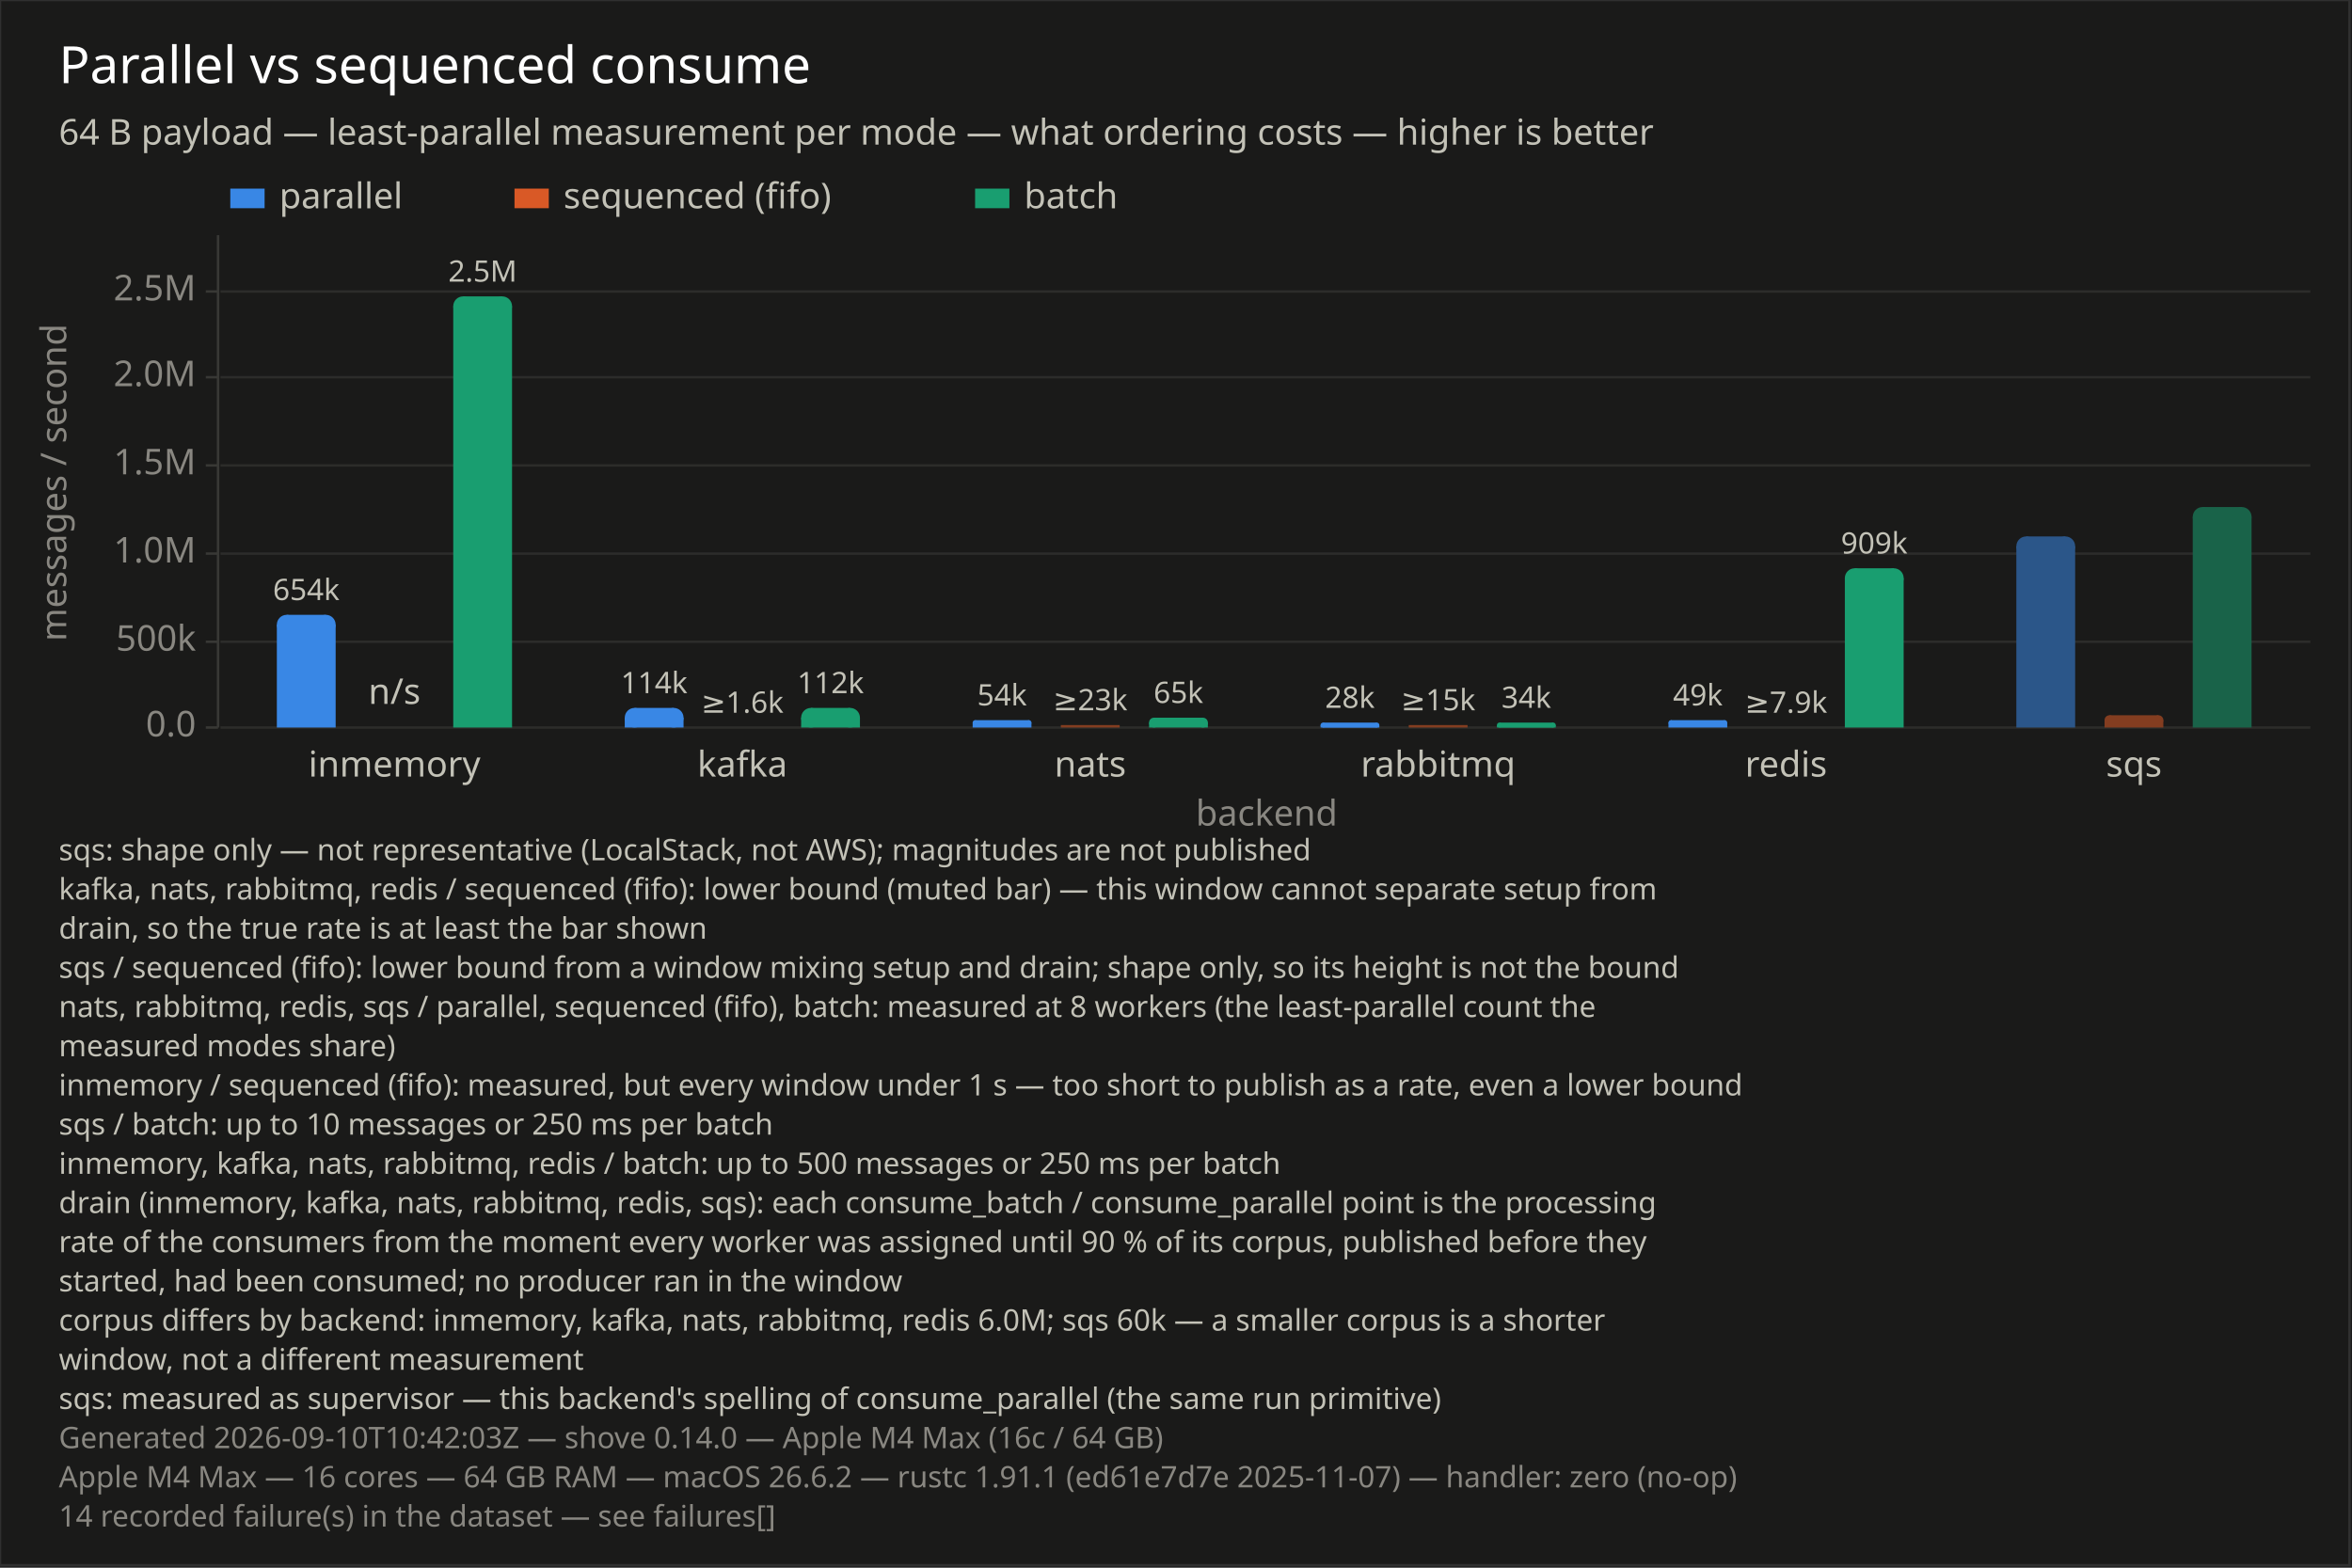
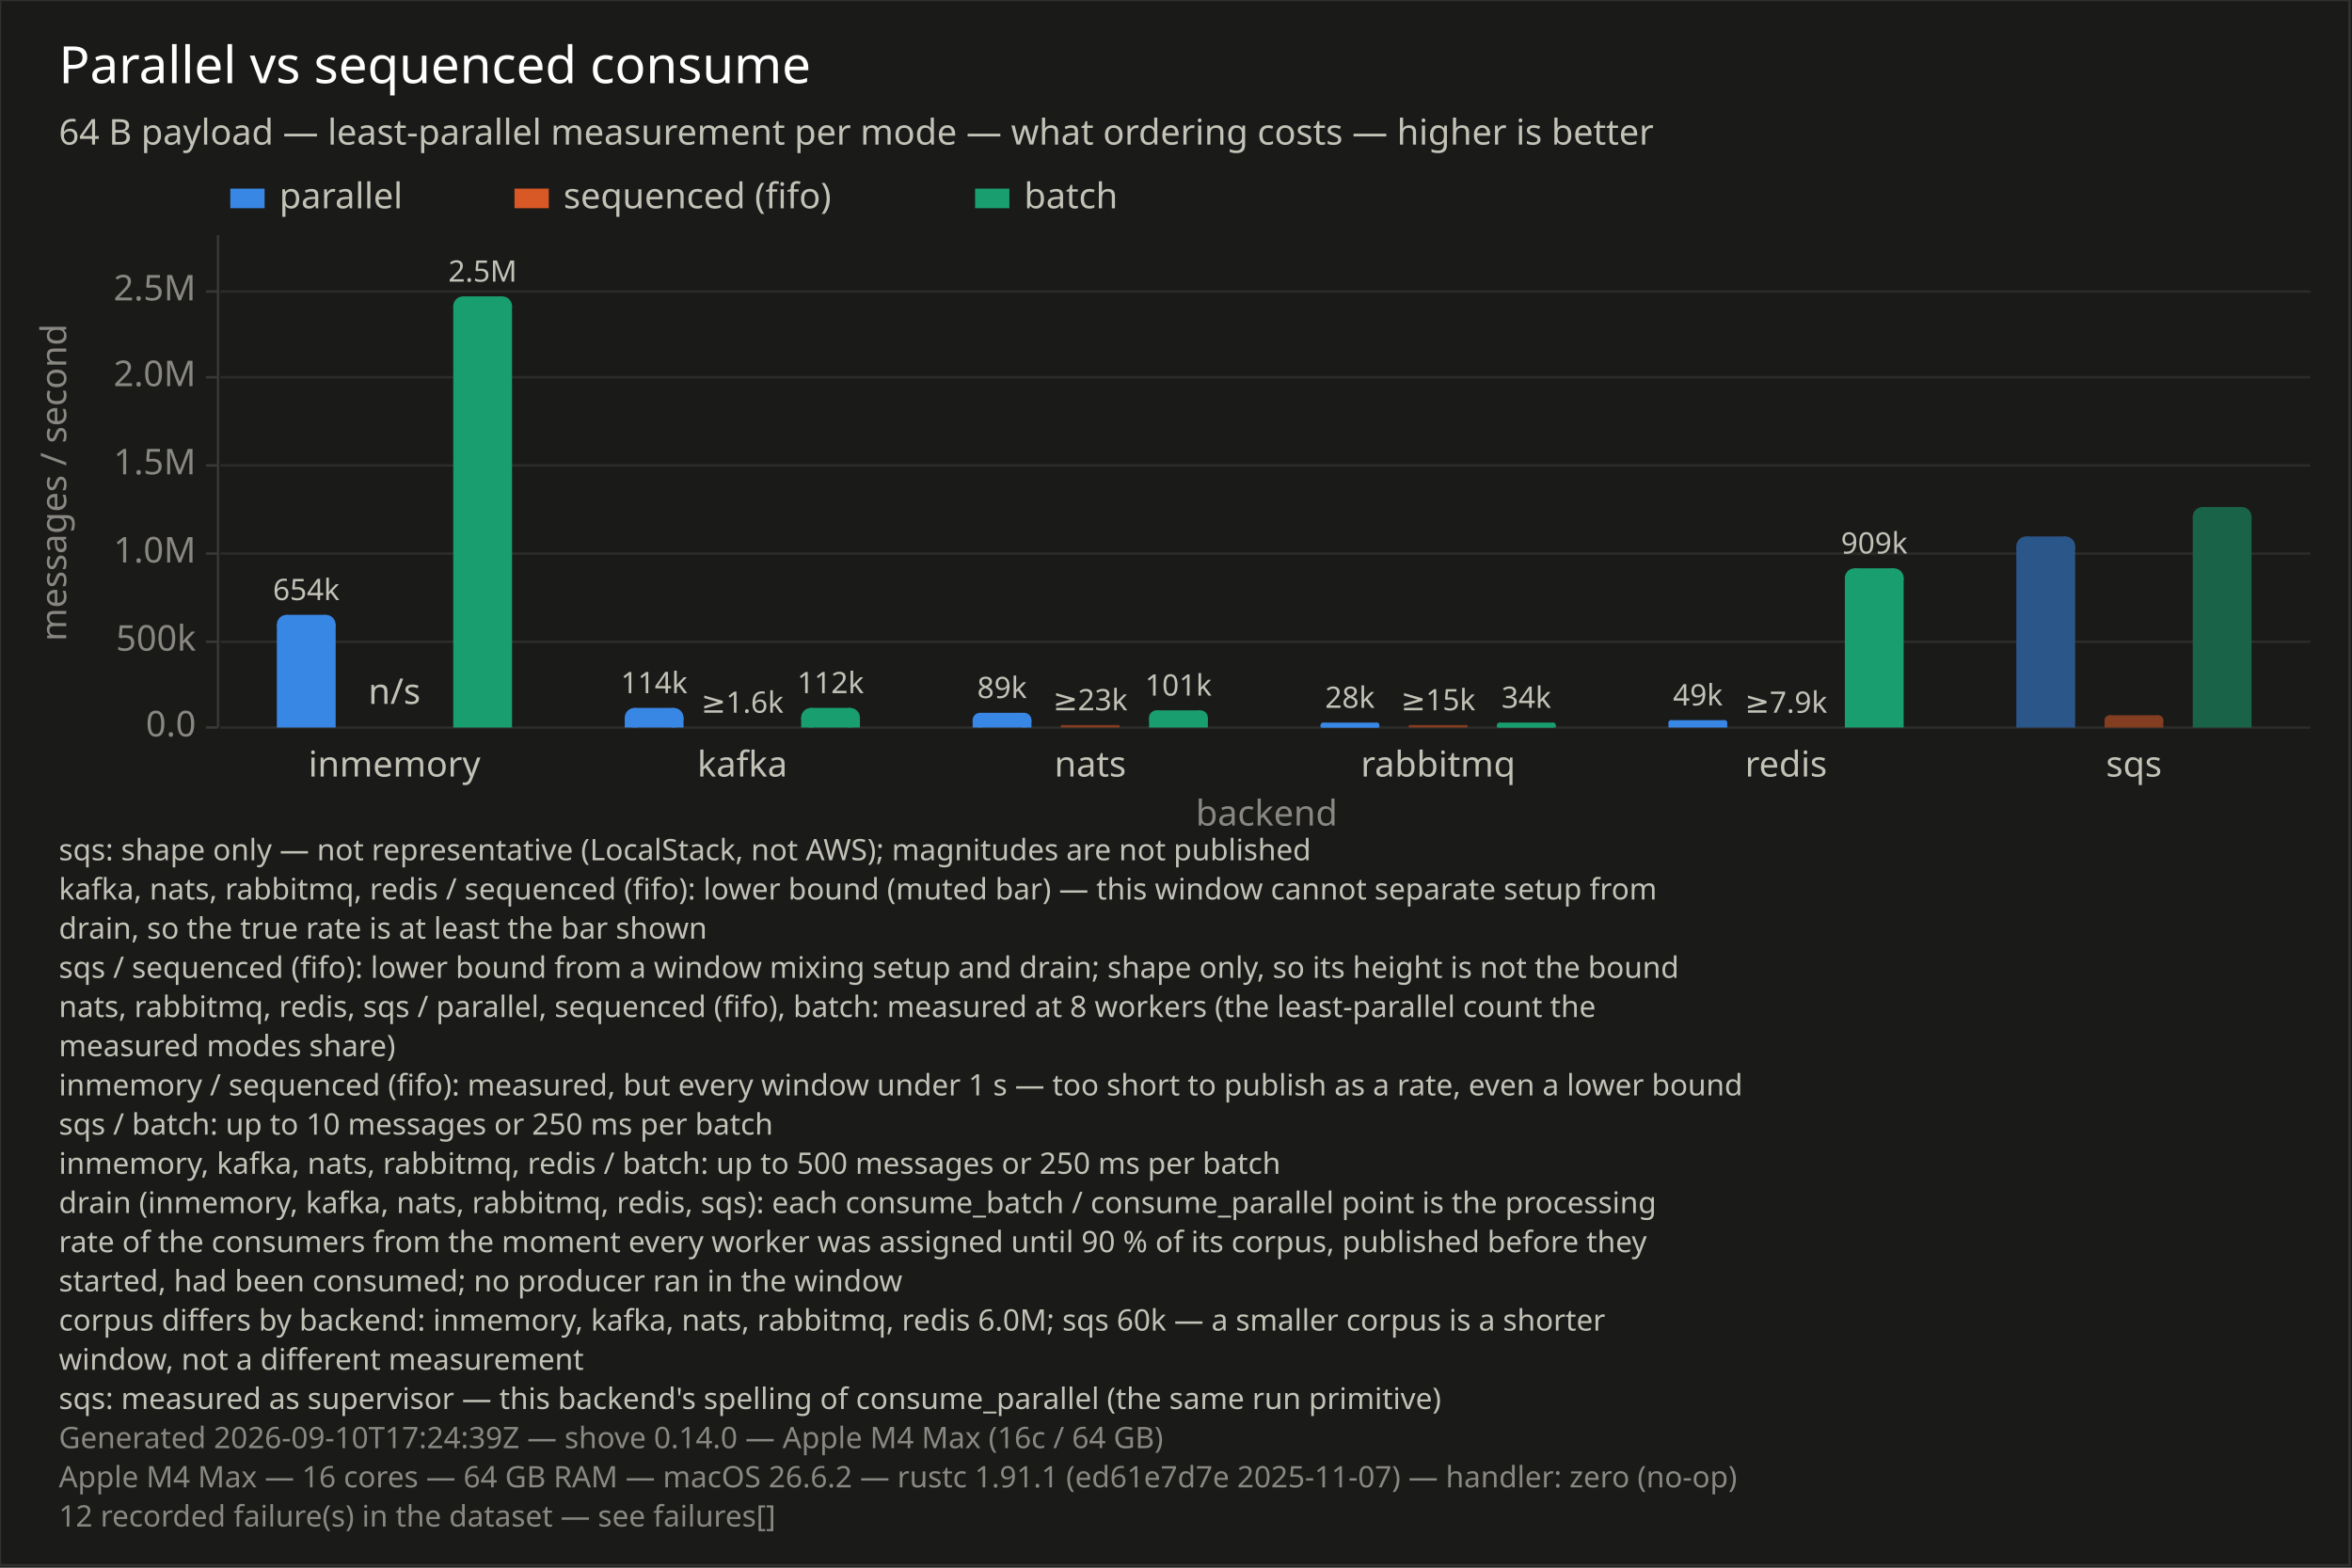
<svg xmlns="http://www.w3.org/2000/svg" width="960" height="640" viewBox="0 0 960 640">
  <rect x="0" y="0" width="960" height="640" opacity="1" fill="#1A1A19" stroke="none" />
  <rect x="0" y="0" width="959" height="639" opacity="0.1" fill="none" stroke="#FFFFFF" />
  <text x="24" y="18" dy="0.76em" text-anchor="start" font-family="sans-serif" font-size="20.968" opacity="1" fill="#FFFFFF">
Parallel vs sequenced consume
</text>
  <text x="24" y="48" dy="0.76em" text-anchor="start" font-family="sans-serif" font-size="14.516" opacity="1" fill="#C3C2B7">
64 B payload — least-parallel measurement per mode — what ordering costs — higher is better
</text>
  <text x="24" y="342" dy="0.76em" text-anchor="start" font-family="sans-serif" font-size="12.097" opacity="1" fill="#C3C2B7">
sqs: shape only — not representative (LocalStack, not AWS); magnitudes are not published
</text>
  <text x="24" y="358" dy="0.76em" text-anchor="start" font-family="sans-serif" font-size="12.097" opacity="1" fill="#C3C2B7">
kafka, nats, rabbitmq, redis / sequenced (fifo): lower bound (muted bar) — this window cannot separate setup from
</text>
  <text x="24" y="374" dy="0.76em" text-anchor="start" font-family="sans-serif" font-size="12.097" opacity="1" fill="#C3C2B7">
drain, so the true rate is at least the bar shown
</text>
  <text x="24" y="390" dy="0.76em" text-anchor="start" font-family="sans-serif" font-size="12.097" opacity="1" fill="#C3C2B7">
sqs / sequenced (fifo): lower bound from a window mixing setup and drain; shape only, so its height is not the bound
</text>
  <text x="24" y="406" dy="0.76em" text-anchor="start" font-family="sans-serif" font-size="12.097" opacity="1" fill="#C3C2B7">
nats, rabbitmq, redis, sqs / parallel, sequenced (fifo), batch: measured at 8 workers (the least-parallel count the
</text>
  <text x="24" y="422" dy="0.76em" text-anchor="start" font-family="sans-serif" font-size="12.097" opacity="1" fill="#C3C2B7">
measured modes share)
</text>
  <text x="24" y="438" dy="0.76em" text-anchor="start" font-family="sans-serif" font-size="12.097" opacity="1" fill="#C3C2B7">
inmemory / sequenced (fifo): measured, but every window under 1 s — too short to publish as a rate, even a lower bound
</text>
  <text x="24" y="454" dy="0.76em" text-anchor="start" font-family="sans-serif" font-size="12.097" opacity="1" fill="#C3C2B7">
sqs / batch: up to 10 messages or 250 ms per batch
</text>
  <text x="24" y="470" dy="0.76em" text-anchor="start" font-family="sans-serif" font-size="12.097" opacity="1" fill="#C3C2B7">
inmemory, kafka, nats, rabbitmq, redis / batch: up to 500 messages or 250 ms per batch
</text>
  <text x="24" y="486" dy="0.76em" text-anchor="start" font-family="sans-serif" font-size="12.097" opacity="1" fill="#C3C2B7">
drain (inmemory, kafka, nats, rabbitmq, redis, sqs): each consume_batch / consume_parallel point is the processing
</text>
  <text x="24" y="502" dy="0.76em" text-anchor="start" font-family="sans-serif" font-size="12.097" opacity="1" fill="#C3C2B7">
rate of the consumers from the moment every worker was assigned until 90 % of its corpus, published before they
</text>
  <text x="24" y="518" dy="0.76em" text-anchor="start" font-family="sans-serif" font-size="12.097" opacity="1" fill="#C3C2B7">
started, had been consumed; no producer ran in the window
</text>
  <text x="24" y="534" dy="0.76em" text-anchor="start" font-family="sans-serif" font-size="12.097" opacity="1" fill="#C3C2B7">
corpus differs by backend: inmemory, kafka, nats, rabbitmq, redis 6.0M; sqs 60k — a smaller corpus is a shorter
</text>
  <text x="24" y="550" dy="0.76em" text-anchor="start" font-family="sans-serif" font-size="12.097" opacity="1" fill="#C3C2B7">
window, not a different measurement
</text>
  <text x="24" y="566" dy="0.76em" text-anchor="start" font-family="sans-serif" font-size="12.097" opacity="1" fill="#C3C2B7">
sqs: measured as supervisor — this backend's spelling of consume_parallel (the same run primitive)
</text>
  <text x="24" y="582" dy="0.76em" text-anchor="start" font-family="sans-serif" font-size="12.097" opacity="1" fill="#898781">
- Generated 2026-09-10T10:42:03Z — shove 0.14.0 — Apple M4 Max (16c / 64 GB)
+ Generated 2026-09-10T17:24:39Z — shove 0.14.0 — Apple M4 Max (16c / 64 GB)
</text>
  <text x="24" y="598" dy="0.76em" text-anchor="start" font-family="sans-serif" font-size="12.097" opacity="1" fill="#898781">
Apple M4 Max — 16 cores — 64 GB RAM — macOS 26.6.2 — rustc 1.91.1 (ed61e7d7e 2025-11-07) — handler: zero (no-op)
</text>
  <text x="24" y="614" dy="0.76em" text-anchor="start" font-family="sans-serif" font-size="12.097" opacity="1" fill="#898781">
- 14 recorded failure(s) in the dataset — see failures[]
+ 12 recorded failure(s) in the dataset — see failures[]
</text>
  <text x="16" y="197" dy="0.76em" text-anchor="middle" font-family="sans-serif" font-size="14.516" opacity="1" fill="#898781" transform="rotate(270, 16, 197)">
messages / second
</text>
  <line opacity="1" stroke="#2C2C2A" stroke-width="1" x1="90" y1="297" x2="943" y2="297" />
  <line opacity="1" stroke="#2C2C2A" stroke-width="1" x1="90" y1="262" x2="943" y2="262" />
  <line opacity="1" stroke="#2C2C2A" stroke-width="1" x1="90" y1="226" x2="943" y2="226" />
  <line opacity="1" stroke="#2C2C2A" stroke-width="1" x1="90" y1="190" x2="943" y2="190" />
  <line opacity="1" stroke="#2C2C2A" stroke-width="1" x1="90" y1="154" x2="943" y2="154" />
  <line opacity="1" stroke="#2C2C2A" stroke-width="1" x1="90" y1="119" x2="943" y2="119" />
  <polyline fill="none" opacity="1" stroke="#383835" stroke-width="1" points="89,96 89,297 " />
  <text x="80" y="297" dy="0.5ex" text-anchor="end" font-family="sans-serif" font-size="14.516" opacity="1" fill="#898781">
0.0
</text>
  <polyline fill="none" opacity="1" stroke="#383835" stroke-width="1" points="84,297 89,297 " />
  <text x="80" y="262" dy="0.5ex" text-anchor="end" font-family="sans-serif" font-size="14.516" opacity="1" fill="#898781">
500k
</text>
  <polyline fill="none" opacity="1" stroke="#383835" stroke-width="1" points="84,262 89,262 " />
  <text x="80" y="226" dy="0.5ex" text-anchor="end" font-family="sans-serif" font-size="14.516" opacity="1" fill="#898781">
1.0M
</text>
  <polyline fill="none" opacity="1" stroke="#383835" stroke-width="1" points="84,226 89,226 " />
  <text x="80" y="190" dy="0.5ex" text-anchor="end" font-family="sans-serif" font-size="14.516" opacity="1" fill="#898781">
1.5M
</text>
  <polyline fill="none" opacity="1" stroke="#383835" stroke-width="1" points="84,190 89,190 " />
  <text x="80" y="154" dy="0.5ex" text-anchor="end" font-family="sans-serif" font-size="14.516" opacity="1" fill="#898781">
2.0M
</text>
  <polyline fill="none" opacity="1" stroke="#383835" stroke-width="1" points="84,154 89,154 " />
  <text x="80" y="119" dy="0.5ex" text-anchor="end" font-family="sans-serif" font-size="14.516" opacity="1" fill="#898781">
2.5M
</text>
  <polyline fill="none" opacity="1" stroke="#383835" stroke-width="1" points="84,119 89,119 " />
  <rect x="113" y="255" width="24" height="42" opacity="1" fill="#3987E5" stroke="none" />
  <rect x="117" y="251" width="16" height="5" opacity="1" fill="#3987E5" stroke="none" />
  <circle cx="117" cy="255" r="4" opacity="1" fill="#3987E5" stroke="none" stroke-width="0" />
  <circle cx="133" cy="255" r="4" opacity="1" fill="#3987E5" stroke="none" stroke-width="0" />
  <text x="125" y="248" dy="-0.5ex" text-anchor="middle" font-family="sans-serif" font-size="12.097" opacity="1" fill="#C3C2B7">
654k
</text>
  <text x="161" y="291" dy="-0.5ex" text-anchor="middle" font-family="sans-serif" font-size="14.516" opacity="1" fill="#C3C2B7">
n/s
</text>
  <rect x="185" y="125" width="24" height="172" opacity="1" fill="#199E70" stroke="none" />
  <rect x="189" y="121" width="16" height="5" opacity="1" fill="#199E70" stroke="none" />
  <circle cx="189" cy="125" r="4" opacity="1" fill="#199E70" stroke="none" stroke-width="0" />
  <circle cx="205" cy="125" r="4" opacity="1" fill="#199E70" stroke="none" stroke-width="0" />
  <text x="197" y="118" dy="-0.5ex" text-anchor="middle" font-family="sans-serif" font-size="12.097" opacity="1" fill="#C3C2B7">
2.5M
</text>
  <rect x="255" y="293" width="24" height="4" opacity="1" fill="#3987E5" stroke="none" />
  <rect x="259" y="289" width="16" height="5" opacity="1" fill="#3987E5" stroke="none" />
  <circle cx="259" cy="293" r="4" opacity="1" fill="#3987E5" stroke="none" stroke-width="0" />
  <circle cx="275" cy="293" r="4" opacity="1" fill="#3987E5" stroke="none" stroke-width="0" />
  <text x="267" y="286" dy="-0.5ex" text-anchor="middle" font-family="sans-serif" font-size="12.097" opacity="1" fill="#C3C2B7">
114k
</text>
  <text x="303" y="294" dy="-0.5ex" text-anchor="middle" font-family="sans-serif" font-size="12.097" opacity="1" fill="#C3C2B7">
≥1.6k
</text>
  <rect x="327" y="293" width="24" height="4" opacity="1" fill="#199E70" stroke="none" />
  <rect x="331" y="289" width="16" height="5" opacity="1" fill="#199E70" stroke="none" />
  <circle cx="331" cy="293" r="4" opacity="1" fill="#199E70" stroke="none" stroke-width="0" />
  <circle cx="347" cy="293" r="4" opacity="1" fill="#199E70" stroke="none" stroke-width="0" />
  <text x="339" y="286" dy="-0.5ex" text-anchor="middle" font-family="sans-serif" font-size="12.097" opacity="1" fill="#C3C2B7">
112k
</text>
-   <rect x="397" y="295" width="24" height="2" opacity="1" fill="#3987E5" stroke="none" />
-   <rect x="398" y="294" width="22" height="2" opacity="1" fill="#3987E5" stroke="none" />
-   <circle cx="398" cy="295" r="1" opacity="1" fill="#3987E5" stroke="none" stroke-width="0" />
-   <circle cx="420" cy="295" r="1" opacity="1" fill="#3987E5" stroke="none" stroke-width="0" />
-   <text x="409" y="291" dy="-0.5ex" text-anchor="middle" font-family="sans-serif" font-size="12.097" opacity="1" fill="#C3C2B7">
- 54k
+   <rect x="397" y="294" width="24" height="3" opacity="1" fill="#3987E5" stroke="none" />
+   <rect x="400" y="291" width="18" height="4" opacity="1" fill="#3987E5" stroke="none" />
+   <circle cx="400" cy="294" r="3" opacity="1" fill="#3987E5" stroke="none" stroke-width="0" />
+   <circle cx="418" cy="294" r="3" opacity="1" fill="#3987E5" stroke="none" stroke-width="0" />
+   <text x="409" y="288" dy="-0.5ex" text-anchor="middle" font-family="sans-serif" font-size="12.097" opacity="1" fill="#C3C2B7">
+ 89k
</text>
  <rect x="433" y="296" width="24" height="1" opacity="1" fill="#833D20" stroke="none" />
  <text x="445" y="293" dy="-0.5ex" text-anchor="middle" font-family="sans-serif" font-size="12.097" opacity="1" fill="#C3C2B7">
≥23k
</text>
-   <rect x="469" y="295" width="24" height="2" opacity="1" fill="#199E70" stroke="none" />
-   <rect x="471" y="293" width="20" height="3" opacity="1" fill="#199E70" stroke="none" />
-   <circle cx="471" cy="295" r="2" opacity="1" fill="#199E70" stroke="none" stroke-width="0" />
-   <circle cx="491" cy="295" r="2" opacity="1" fill="#199E70" stroke="none" stroke-width="0" />
-   <text x="481" y="290" dy="-0.5ex" text-anchor="middle" font-family="sans-serif" font-size="12.097" opacity="1" fill="#C3C2B7">
- 65k
+   <rect x="469" y="293" width="24" height="4" opacity="1" fill="#199E70" stroke="none" />
+   <rect x="472" y="290" width="18" height="4" opacity="1" fill="#199E70" stroke="none" />
+   <circle cx="472" cy="293" r="3" opacity="1" fill="#199E70" stroke="none" stroke-width="0" />
+   <circle cx="490" cy="293" r="3" opacity="1" fill="#199E70" stroke="none" stroke-width="0" />
+   <text x="481" y="287" dy="-0.5ex" text-anchor="middle" font-family="sans-serif" font-size="12.097" opacity="1" fill="#C3C2B7">
+ 101k
</text>
  <rect x="539" y="296" width="24" height="1" opacity="1" fill="#3987E5" stroke="none" />
  <rect x="540" y="295" width="22" height="2" opacity="1" fill="#3987E5" stroke="none" />
  <circle cx="540" cy="296" r="1" opacity="1" fill="#3987E5" stroke="none" stroke-width="0" />
  <circle cx="562" cy="296" r="1" opacity="1" fill="#3987E5" stroke="none" stroke-width="0" />
  <text x="551" y="292" dy="-0.5ex" text-anchor="middle" font-family="sans-serif" font-size="12.097" opacity="1" fill="#C3C2B7">
28k
</text>
  <rect x="575" y="296" width="24" height="1" opacity="1" fill="#833D20" stroke="none" />
  <text x="587" y="293" dy="-0.5ex" text-anchor="middle" font-family="sans-serif" font-size="12.097" opacity="1" fill="#C3C2B7">
≥15k
</text>
  <rect x="611" y="296" width="24" height="1" opacity="1" fill="#199E70" stroke="none" />
  <rect x="612" y="295" width="22" height="2" opacity="1" fill="#199E70" stroke="none" />
  <circle cx="612" cy="296" r="1" opacity="1" fill="#199E70" stroke="none" stroke-width="0" />
  <circle cx="634" cy="296" r="1" opacity="1" fill="#199E70" stroke="none" stroke-width="0" />
  <text x="623" y="292" dy="-0.5ex" text-anchor="middle" font-family="sans-serif" font-size="12.097" opacity="1" fill="#C3C2B7">
34k
</text>
  <rect x="681" y="295" width="24" height="2" opacity="1" fill="#3987E5" stroke="none" />
  <rect x="682" y="294" width="22" height="2" opacity="1" fill="#3987E5" stroke="none" />
  <circle cx="682" cy="295" r="1" opacity="1" fill="#3987E5" stroke="none" stroke-width="0" />
  <circle cx="704" cy="295" r="1" opacity="1" fill="#3987E5" stroke="none" stroke-width="0" />
  <text x="693" y="291" dy="-0.5ex" text-anchor="middle" font-family="sans-serif" font-size="12.097" opacity="1" fill="#C3C2B7">
49k
</text>
  <text x="729" y="294" dy="-0.5ex" text-anchor="middle" font-family="sans-serif" font-size="12.097" opacity="1" fill="#C3C2B7">
≥7.9k
</text>
  <rect x="753" y="236" width="24" height="61" opacity="1" fill="#199E70" stroke="none" />
  <rect x="757" y="232" width="16" height="5" opacity="1" fill="#199E70" stroke="none" />
  <circle cx="757" cy="236" r="4" opacity="1" fill="#199E70" stroke="none" stroke-width="0" />
  <circle cx="773" cy="236" r="4" opacity="1" fill="#199E70" stroke="none" stroke-width="0" />
  <text x="765" y="229" dy="-0.5ex" text-anchor="middle" font-family="sans-serif" font-size="12.097" opacity="1" fill="#C3C2B7">
909k
</text>
  <rect x="823" y="223" width="24" height="74" opacity="1" fill="#2B5689" stroke="none" />
  <rect x="827" y="219" width="16" height="5" opacity="1" fill="#2B5689" stroke="none" />
  <circle cx="827" cy="223" r="4" opacity="1" fill="#2B5689" stroke="none" stroke-width="0" />
  <circle cx="843" cy="223" r="4" opacity="1" fill="#2B5689" stroke="none" stroke-width="0" />
  <rect x="859" y="294" width="24" height="3" opacity="1" fill="#833D20" stroke="none" />
  <rect x="861" y="292" width="20" height="3" opacity="1" fill="#833D20" stroke="none" />
  <circle cx="861" cy="294" r="2" opacity="1" fill="#833D20" stroke="none" stroke-width="0" />
  <circle cx="881" cy="294" r="2" opacity="1" fill="#833D20" stroke="none" stroke-width="0" />
  <rect x="895" y="211" width="24" height="86" opacity="1" fill="#196349" stroke="none" />
  <rect x="899" y="207" width="16" height="5" opacity="1" fill="#196349" stroke="none" />
  <circle cx="899" cy="211" r="4" opacity="1" fill="#196349" stroke="none" stroke-width="0" />
  <circle cx="915" cy="211" r="4" opacity="1" fill="#196349" stroke="none" stroke-width="0" />
  <text x="161" y="306" dy="0.76em" text-anchor="middle" font-family="sans-serif" font-size="14.516" opacity="1" fill="#C3C2B7">
inmemory
</text>
  <text x="303" y="306" dy="0.76em" text-anchor="middle" font-family="sans-serif" font-size="14.516" opacity="1" fill="#C3C2B7">
kafka
</text>
  <text x="445" y="306" dy="0.76em" text-anchor="middle" font-family="sans-serif" font-size="14.516" opacity="1" fill="#C3C2B7">
nats
</text>
  <text x="587" y="306" dy="0.76em" text-anchor="middle" font-family="sans-serif" font-size="14.516" opacity="1" fill="#C3C2B7">
rabbitmq
</text>
  <text x="729" y="306" dy="0.76em" text-anchor="middle" font-family="sans-serif" font-size="14.516" opacity="1" fill="#C3C2B7">
redis
</text>
  <text x="871" y="306" dy="0.76em" text-anchor="middle" font-family="sans-serif" font-size="14.516" opacity="1" fill="#C3C2B7">
sqs
</text>
  <text x="517" y="326" dy="0.76em" text-anchor="middle" font-family="sans-serif" font-size="14.516" opacity="1" fill="#898781">
backend
</text>
  <rect x="94" y="77" width="14" height="8" opacity="1" fill="#3987E5" stroke="none" />
  <text x="114" y="74" dy="0.76em" text-anchor="start" font-family="sans-serif" font-size="14.516" opacity="1" fill="#C3C2B7">
parallel
</text>
  <rect x="210" y="77" width="14" height="8" opacity="1" fill="#D95926" stroke="none" />
  <text x="230" y="74" dy="0.76em" text-anchor="start" font-family="sans-serif" font-size="14.516" opacity="1" fill="#C3C2B7">
sequenced (fifo)
</text>
  <rect x="398" y="77" width="14" height="8" opacity="1" fill="#199E70" stroke="none" />
  <text x="418" y="74" dy="0.76em" text-anchor="start" font-family="sans-serif" font-size="14.516" opacity="1" fill="#C3C2B7">
batch
</text>
</svg>
